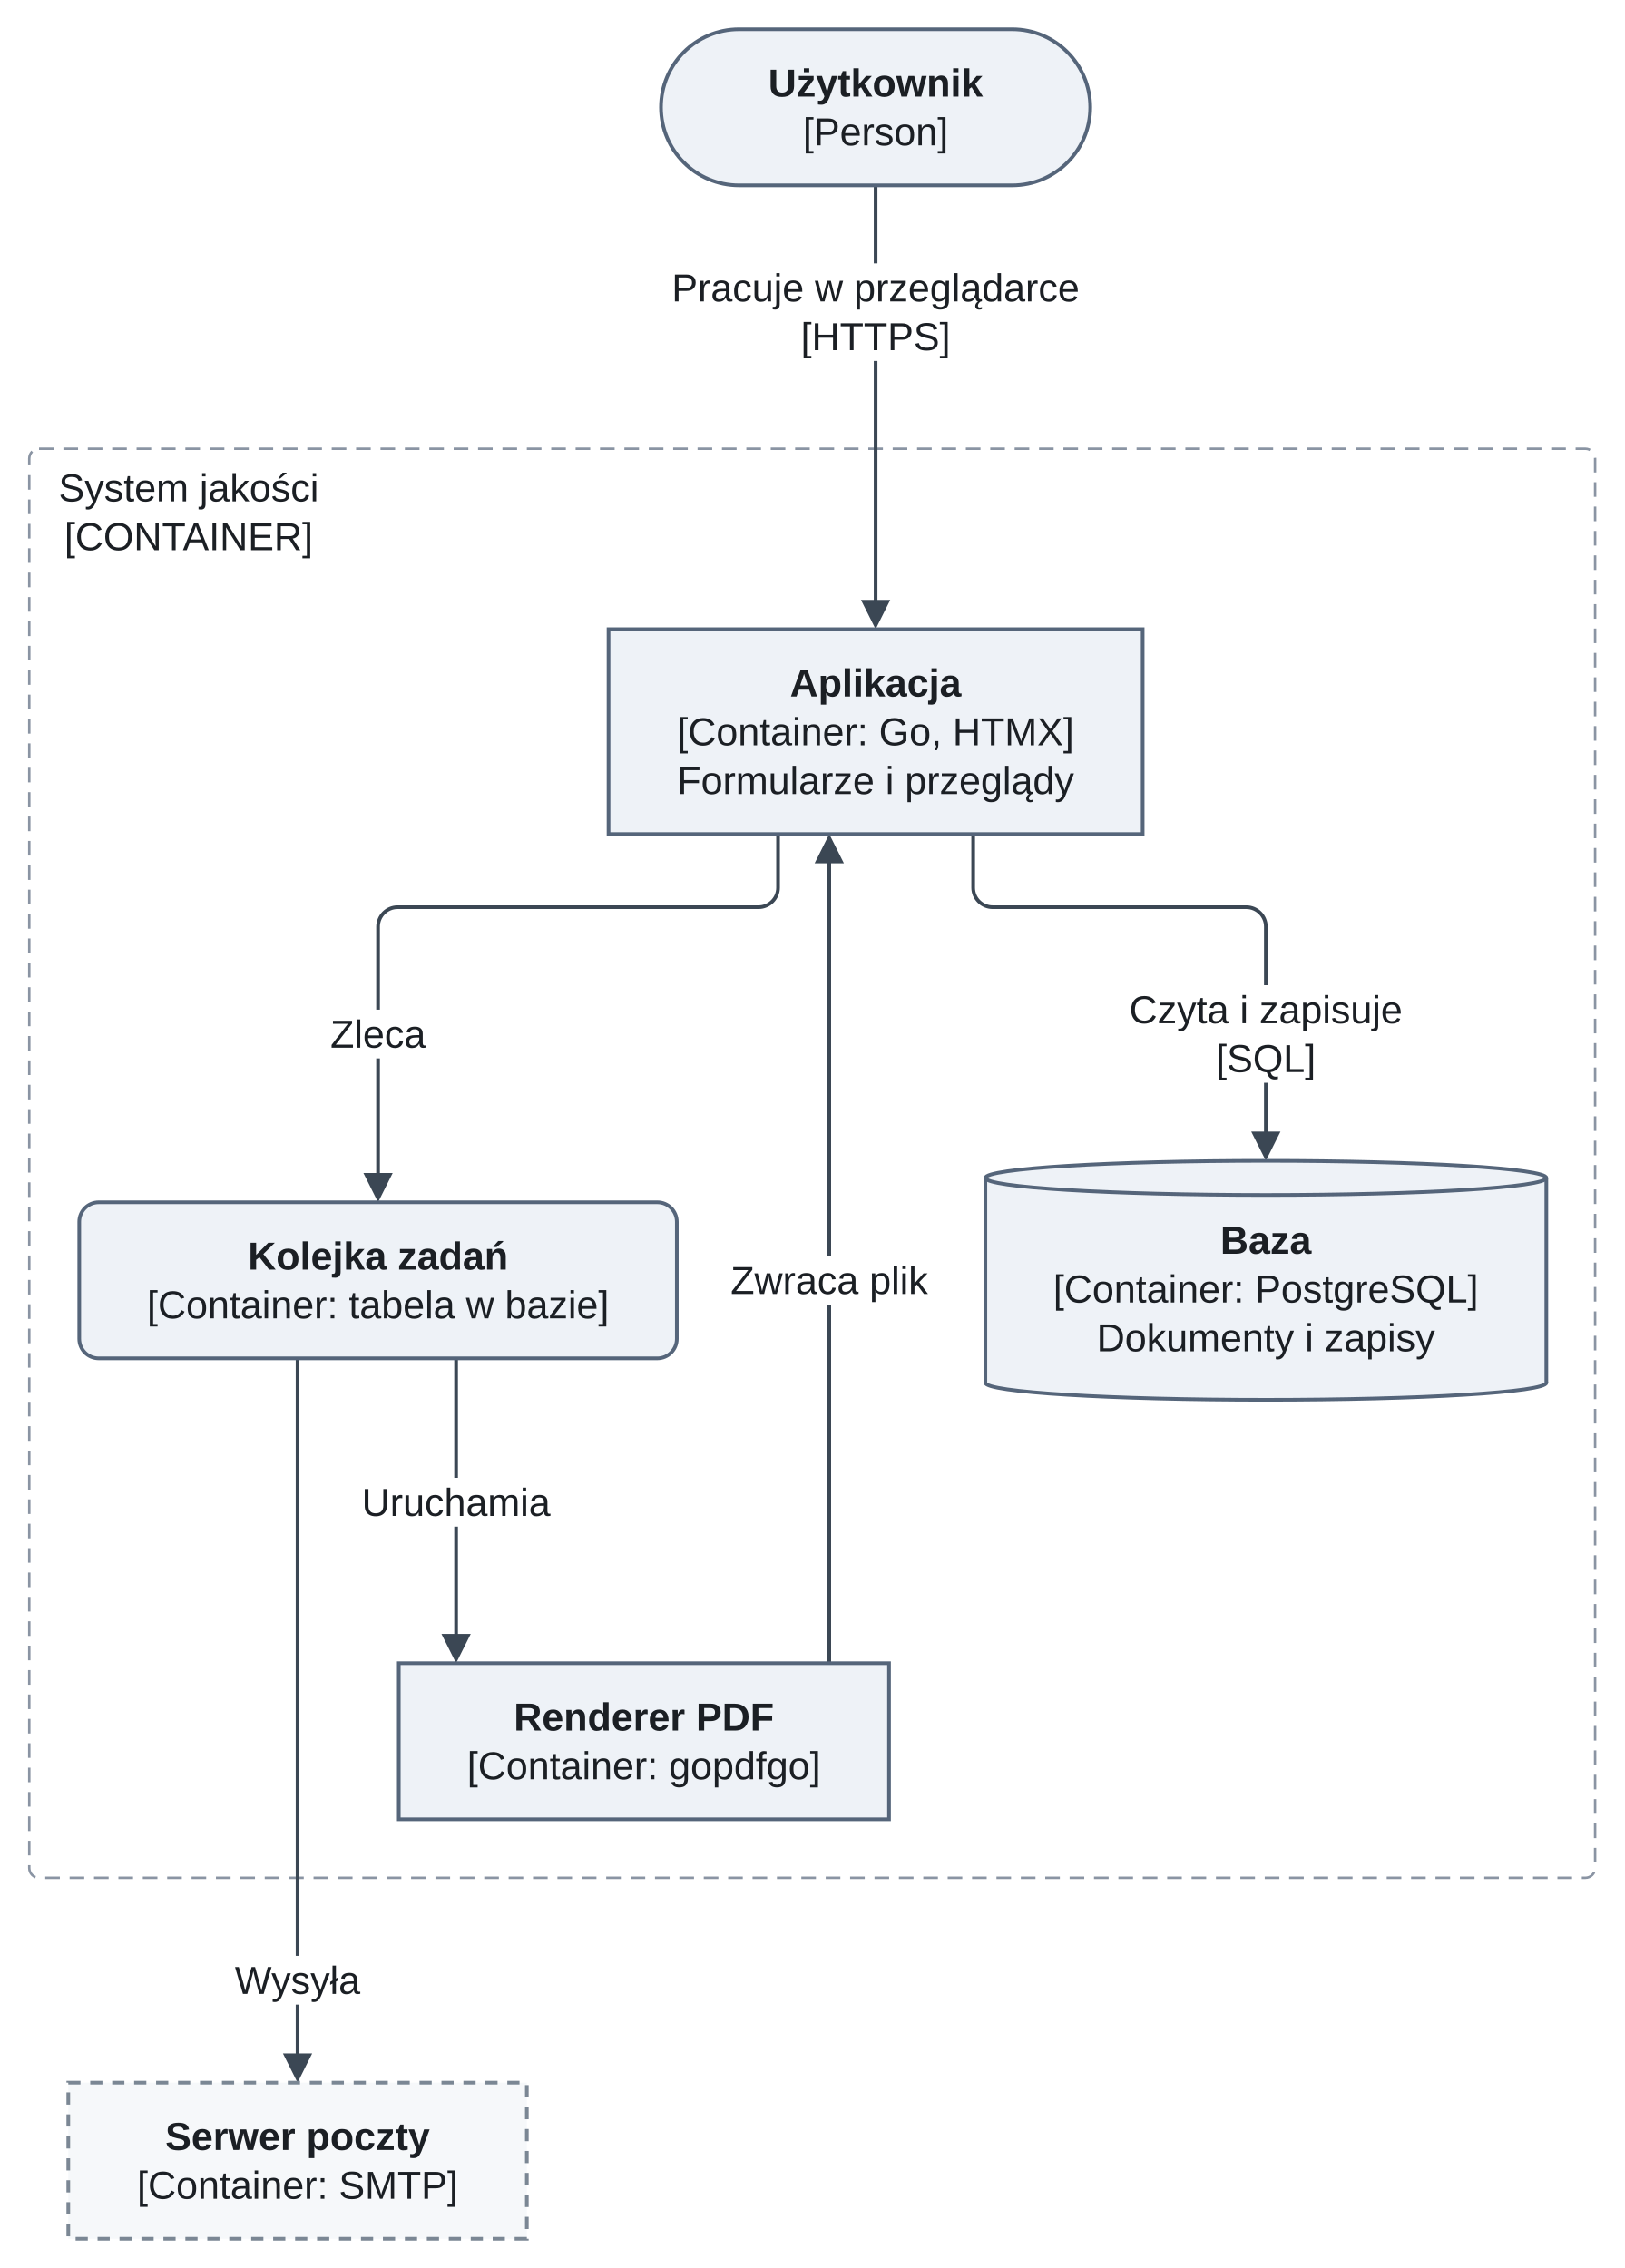
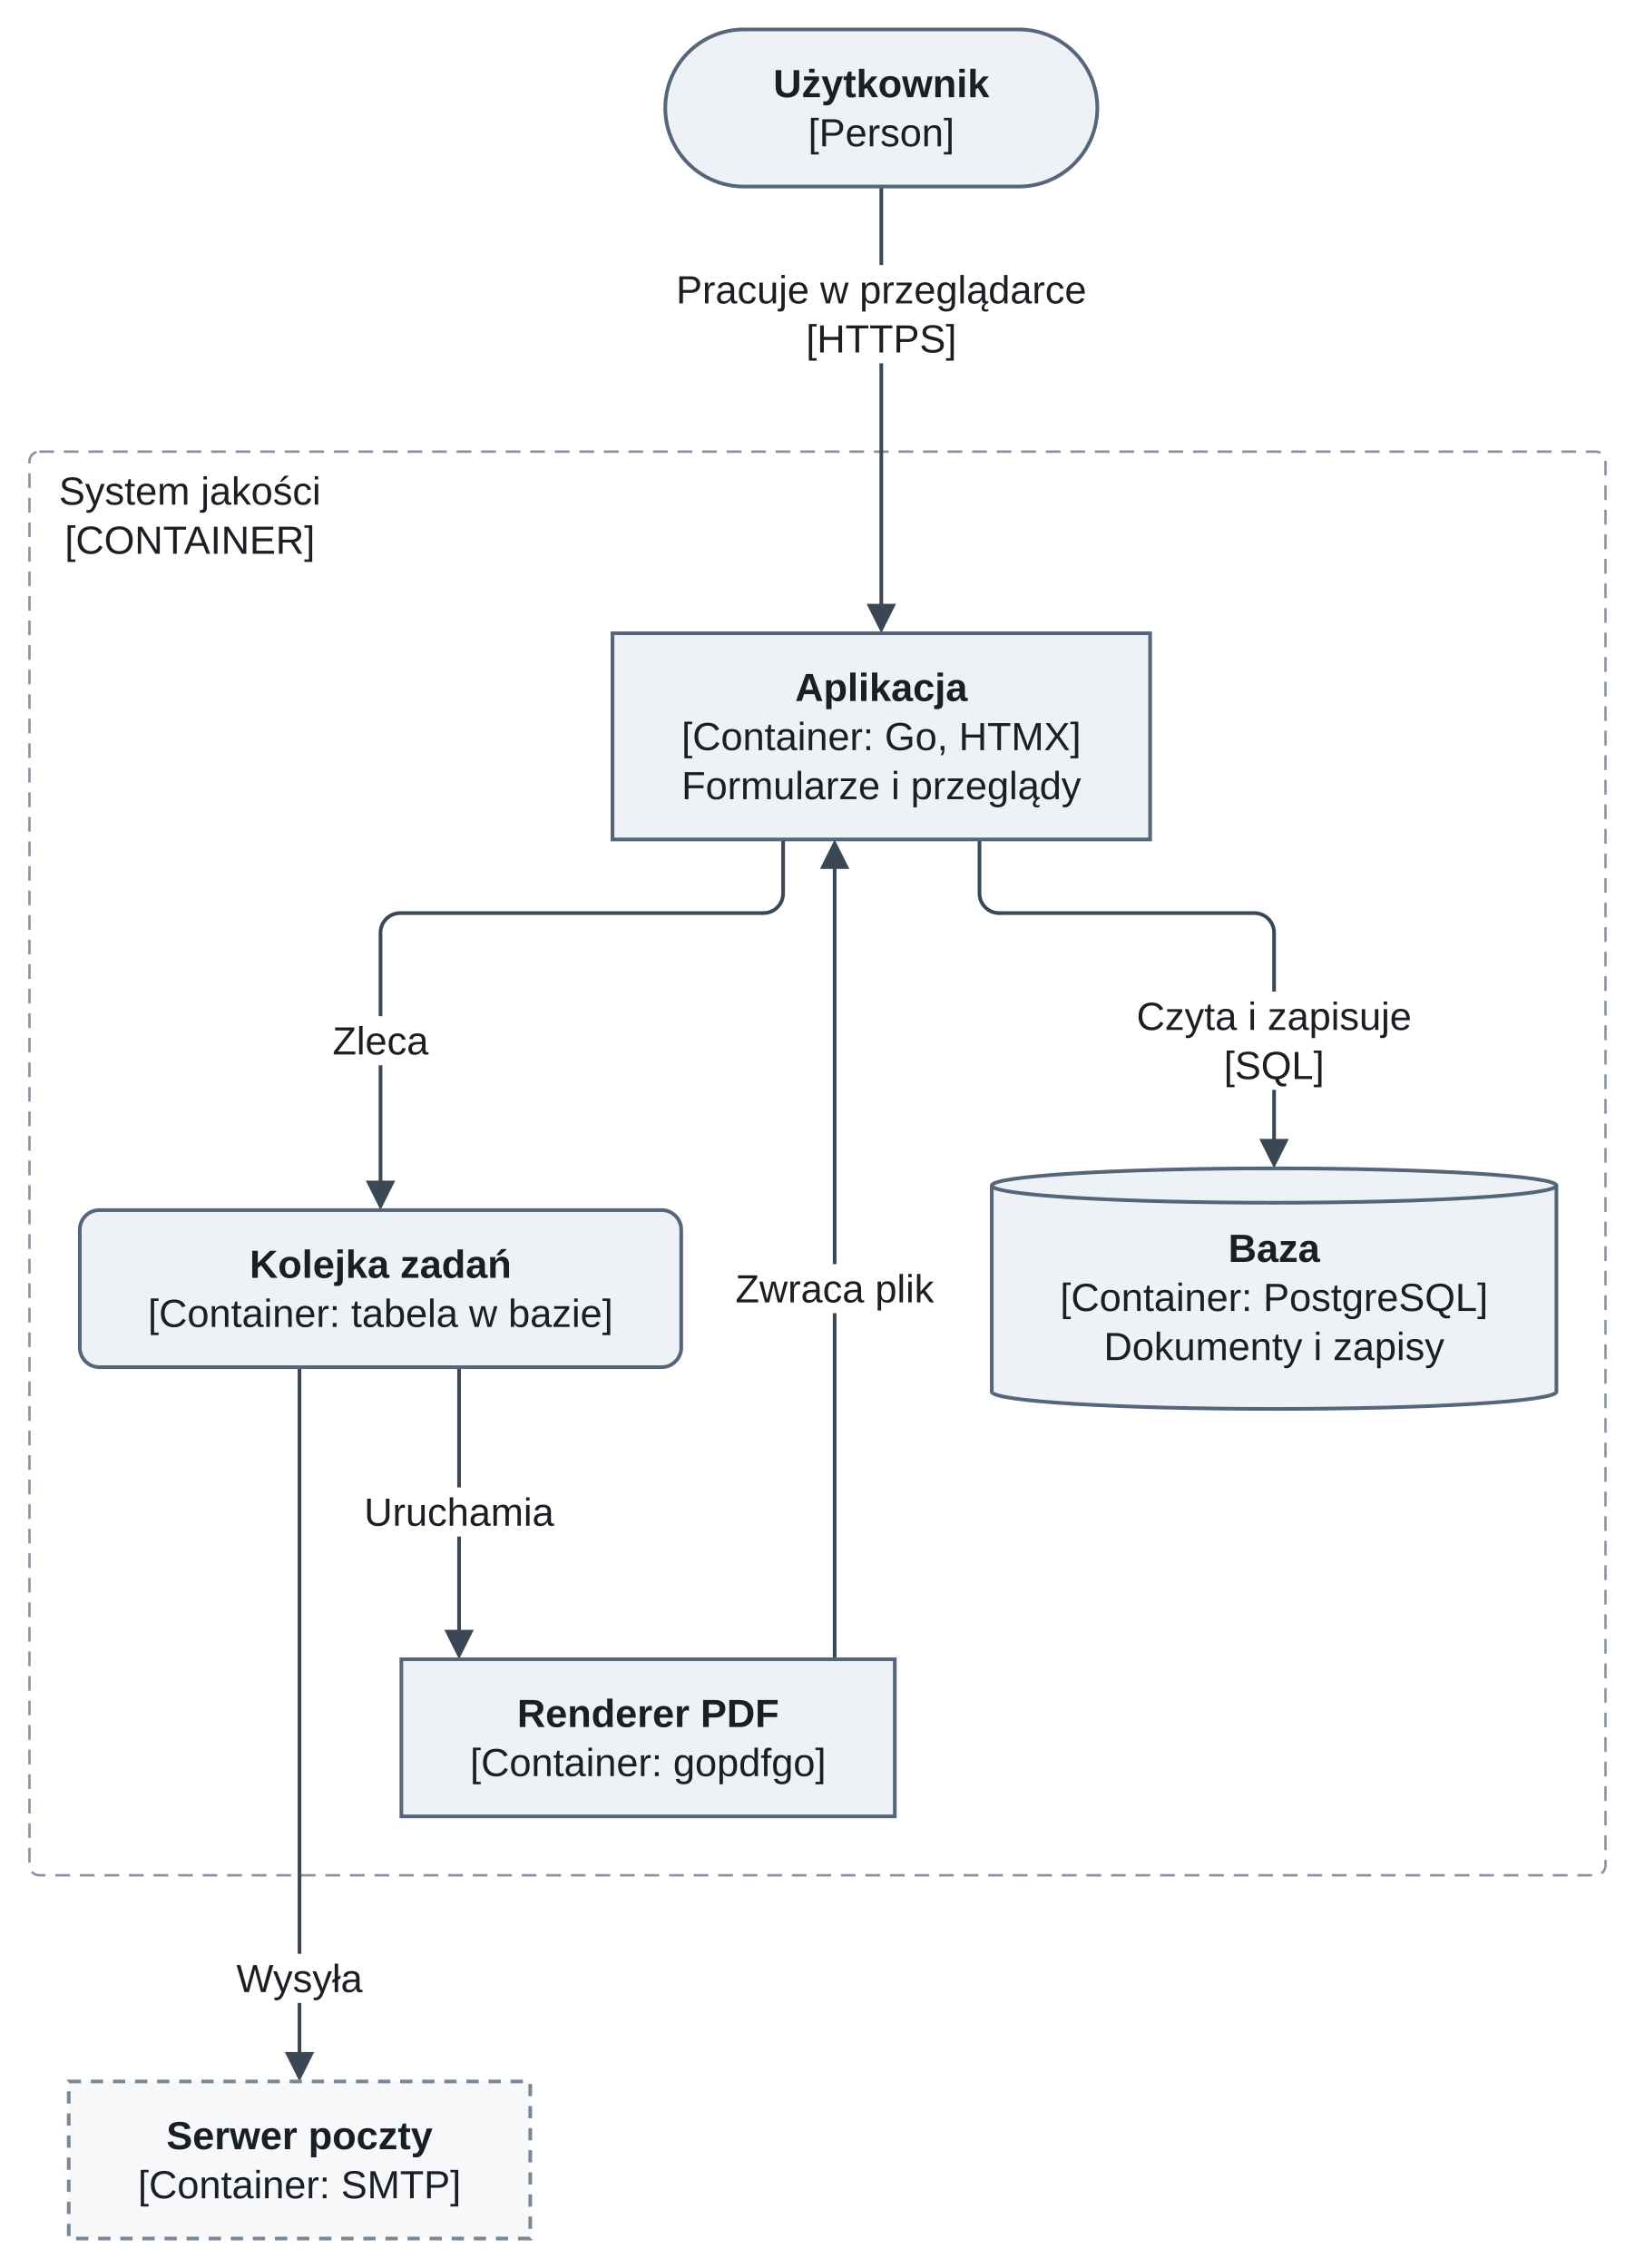
- <svg xmlns="http://www.w3.org/2000/svg" version="1.1" width="666" height="930" viewBox="-12 -12 666 930" role="img" font-family="Arimo, Arial, 'Liberation Sans', sans-serif" font-size="16">
+ <svg xmlns="http://www.w3.org/2000/svg" version="1.1" width="666" height="924" viewBox="-12 -12 666 924" role="img" font-family="Arimo, Arial, 'Liberation Sans', sans-serif" font-size="16">
  <defs>
-     <clipPath id="label-holes-c5ad8417">
-       <path d="M-12 -12 L654 -12 L654 918 L-12 918 M8 178 L8 218 L122.7 218 L122.7 178 M446.98 392 L446.98 432 L567.02 432 L567.02 392 M119.44 402 L119.44 422 L166.56 422 L166.56 402 M132.32 594 L132.32 614 L217.68 614 L217.68 594 M283.55 503 L283.55 523 L372.45 523 L372.45 503 M259.4 96 L259.4 136 L434.6 136 L434.6 96 M80.22 790 L80.22 810 L139.78 810 L139.78 790" />
+     <clipPath id="label-holes-390539b5">
+       <path d="M-12 -12 L654 -12 L654 912 L-12 912 M8 178 L8 218 L122.7 218 L122.7 178 M446.98 392 L446.98 432 L567.02 432 L567.02 392 M119.44 402 L119.44 422 L166.56 422 L166.56 402 M132.32 594 L132.32 614 L217.68 614 L217.68 594 M283.55 503 L283.55 523 L372.45 523 L372.45 503 M259.4 96 L259.4 136 L434.6 136 L434.6 96 M80.22 784 L80.22 804 L139.78 804 L139.78 784" />
    </clipPath>
  </defs>
-   <g clip-path="url(#label-holes-c5ad8417)">
-     <rect class="cluster" x="0" y="172" width="642" height="586" rx="4" fill="none" stroke="#8a94a3" stroke-width="1" stroke-dasharray="6 4" />
+   <g clip-path="url(#label-holes-390539b5)">
+     <rect class="cluster" x="0" y="172" width="642" height="580" rx="4" fill="none" stroke="#8a94a3" stroke-width="1" stroke-dasharray="6 4" />
  </g>
-   <g clip-path="url(#label-holes-c5ad8417)">
+   <g clip-path="url(#label-holes-390539b5)">
    <path class="edge" d="M387 330 L387 352 C387 356.4 390.6 360 395 360 L499 360 C503.4 360 507 363.6 507 368 L507 390 L507 455.6" fill="none" stroke="#3b4754" stroke-width="1.5" />
  </g>
-   <g clip-path="url(#label-holes-c5ad8417)">
+   <g clip-path="url(#label-holes-390539b5)">
    <path class="edge" d="M307 330 L307 352 C307 356.4 303.4 360 299 360 L151 360 C146.6 360 143 363.6 143 368 L143 390 L143 472.6" fill="none" stroke="#3b4754" stroke-width="1.5" />
  </g>
-   <g clip-path="url(#label-holes-c5ad8417)">
-     <path class="edge" d="M175 545 L175 661.6" fill="none" stroke="#3b4754" stroke-width="1.5" />
+   <g clip-path="url(#label-holes-390539b5)">
+     <path class="edge" d="M175 545 L175 655.6" fill="none" stroke="#3b4754" stroke-width="1.5" />
  </g>
-   <g clip-path="url(#label-holes-c5ad8417)">
-     <path class="edge" d="M328 338.4 L328 670" fill="none" stroke="#3b4754" stroke-width="1.5" />
+   <g clip-path="url(#label-holes-390539b5)">
+     <path class="edge" d="M328 338.4 L328 664" fill="none" stroke="#3b4754" stroke-width="1.5" />
  </g>
-   <g clip-path="url(#label-holes-c5ad8417)">
+   <g clip-path="url(#label-holes-390539b5)">
    <path class="edge" d="M347 64 L347 237.6" fill="none" stroke="#3b4754" stroke-width="1.5" />
  </g>
-   <g clip-path="url(#label-holes-c5ad8417)">
-     <path class="edge" d="M110 545 L110 833.6" fill="none" stroke="#3b4754" stroke-width="1.5" />
+   <g clip-path="url(#label-holes-390539b5)">
+     <path class="edge" d="M110 545 L110 827.6" fill="none" stroke="#3b4754" stroke-width="1.5" />
  </g>
  <polygon class="arrowhead" points="507,464 501,452 513,452" fill="#3b4754" />
  <polygon class="arrowhead" points="143,481 137,469 149,469" fill="#3b4754" />
-   <polygon class="arrowhead" points="175,670 169,658 181,658" fill="#3b4754" />
+   <polygon class="arrowhead" points="175,664 169,652 181,652" fill="#3b4754" />
  <polygon class="arrowhead" points="328,330 334,342 322,342" fill="#3b4754" />
  <polygon class="arrowhead" points="347,246 341,234 353,234" fill="#3b4754" />
-   <polygon class="arrowhead" points="110,842 104,830 116,830" fill="#3b4754" />
+   <polygon class="arrowhead" points="110,836 104,824 116,824" fill="#3b4754" />
  <rect class="node" x="259" y="0" width="176" height="64" rx="32" fill="#eef2f7" stroke="#55657a" stroke-width="1.5" />
  <rect class="node" x="237.5" y="246" width="219" height="84" fill="#eef2f7" stroke="#55657a" stroke-width="1.5" />
  <rect class="node" x="20.5" y="481" width="245" height="64" rx="8" fill="#eef2f7" stroke="#55657a" stroke-width="1.5" />
  <ellipse class="node-detail" cx="507" cy="555" rx="115" ry="7" fill="#eef2f7" stroke="#55657a" stroke-width="1.5" />
  <rect class="node" x="392" y="471" width="230" height="84" fill="#eef2f7" />
  <line class="node-detail" x1="392" y1="471" x2="392" y2="555" fill="none" stroke="#55657a" stroke-width="1.5" />
  <line class="node-detail" x1="622" y1="471" x2="622" y2="555" fill="none" stroke="#55657a" stroke-width="1.5" />
  <ellipse class="node-detail" cx="507" cy="471" rx="115" ry="7" fill="#eef2f7" stroke="#55657a" stroke-width="1.5" />
-   <rect class="node" x="151.5" y="670" width="201" height="64" fill="#eef2f7" stroke="#55657a" stroke-width="1.5" />
-   <rect class="node" x="16" y="842" width="188" height="64" fill="#f6f8fa" stroke="#7b8794" stroke-width="1.5" stroke-dasharray="5 4" />
+   <rect class="node" x="151.5" y="664" width="201" height="64" fill="#eef2f7" stroke="#55657a" stroke-width="1.5" />
+   <rect class="node" x="16" y="836" width="188" height="64" fill="#f6f8fa" stroke="#7b8794" stroke-width="1.5" stroke-dasharray="5 4" />
  <text class="node-label" x="302.99" y="27.6" font-weight="bold" fill="#1b1f24">Użytkownik</text>
  <text class="node-label" x="347" y="47.6" text-anchor="middle" fill="#1b1f24">[Person]</text>
  <text class="cluster-title" x="65.35" y="193.6" text-anchor="middle" fill="#1b1f24">System jakości</text>
  <text class="cluster-title" x="65.35" y="213.6" text-anchor="middle" fill="#1b1f24">[CONTAINER]</text>
  <text class="node-label" x="311.87" y="273.6" font-weight="bold" fill="#1b1f24">Aplikacja</text>
  <text class="node-label" x="347" y="293.6" text-anchor="middle" fill="#1b1f24">[Container: Go, HTMX]</text>
  <text class="node-label" x="347" y="313.6" text-anchor="middle" fill="#1b1f24">Formularze i przeglądy</text>
  <text class="node-label" x="89.65" y="508.6" font-weight="bold" fill="#1b1f24">Kolejka zadań</text>
  <text class="node-label" x="143" y="528.6" text-anchor="middle" fill="#1b1f24">[Container: tabela w bazie]</text>
  <text class="node-label" x="488.32" y="502.1" font-weight="bold" fill="#1b1f24">Baza</text>
  <text class="node-label" x="507" y="522.1" text-anchor="middle" fill="#1b1f24">[Container: PostgreSQL]</text>
  <text class="node-label" x="507" y="542.1" text-anchor="middle" fill="#1b1f24">Dokumenty i zapisy</text>
-   <text class="node-label" x="198.65" y="697.6" font-weight="bold" fill="#1b1f24">Renderer PDF</text>
-   <text class="node-label" x="252" y="717.6" text-anchor="middle" fill="#1b1f24">[Container: gopdfgo]</text>
+   <text class="node-label" x="198.65" y="691.6" font-weight="bold" fill="#1b1f24">Renderer PDF</text>
+   <text class="node-label" x="252" y="711.6" text-anchor="middle" fill="#1b1f24">[Container: gopdfgo]</text>
  <text class="edge-label" x="507" y="407.6" text-anchor="middle" fill="#1b1f24">Czyta i zapisuje</text>
  <text class="edge-label" x="507" y="427.6" text-anchor="middle" fill="#1b1f24">[SQL]</text>
  <text class="edge-label" x="143" y="417.6" text-anchor="middle" fill="#1b1f24">Zleca</text>
  <text class="edge-label" x="175" y="609.6" text-anchor="middle" fill="#1b1f24">Uruchamia</text>
  <text class="edge-label" x="328" y="518.6" text-anchor="middle" fill="#1b1f24">Zwraca plik</text>
-   <text class="node-label" x="55.76" y="869.6" font-weight="bold" fill="#1b1f24">Serwer poczty</text>
-   <text class="node-label" x="110" y="889.6" text-anchor="middle" fill="#1b1f24">[Container: SMTP]</text>
+   <text class="node-label" x="55.76" y="863.6" font-weight="bold" fill="#1b1f24">Serwer poczty</text>
+   <text class="node-label" x="110" y="883.6" text-anchor="middle" fill="#1b1f24">[Container: SMTP]</text>
  <text class="edge-label" x="347" y="111.6" text-anchor="middle" fill="#1b1f24">Pracuje w przeglądarce</text>
  <text class="edge-label" x="347" y="131.6" text-anchor="middle" fill="#1b1f24">[HTTPS]</text>
-   <text class="edge-label" x="110" y="805.6" text-anchor="middle" fill="#1b1f24">Wysyła</text>
+   <text class="edge-label" x="110" y="799.6" text-anchor="middle" fill="#1b1f24">Wysyła</text>
</svg>
